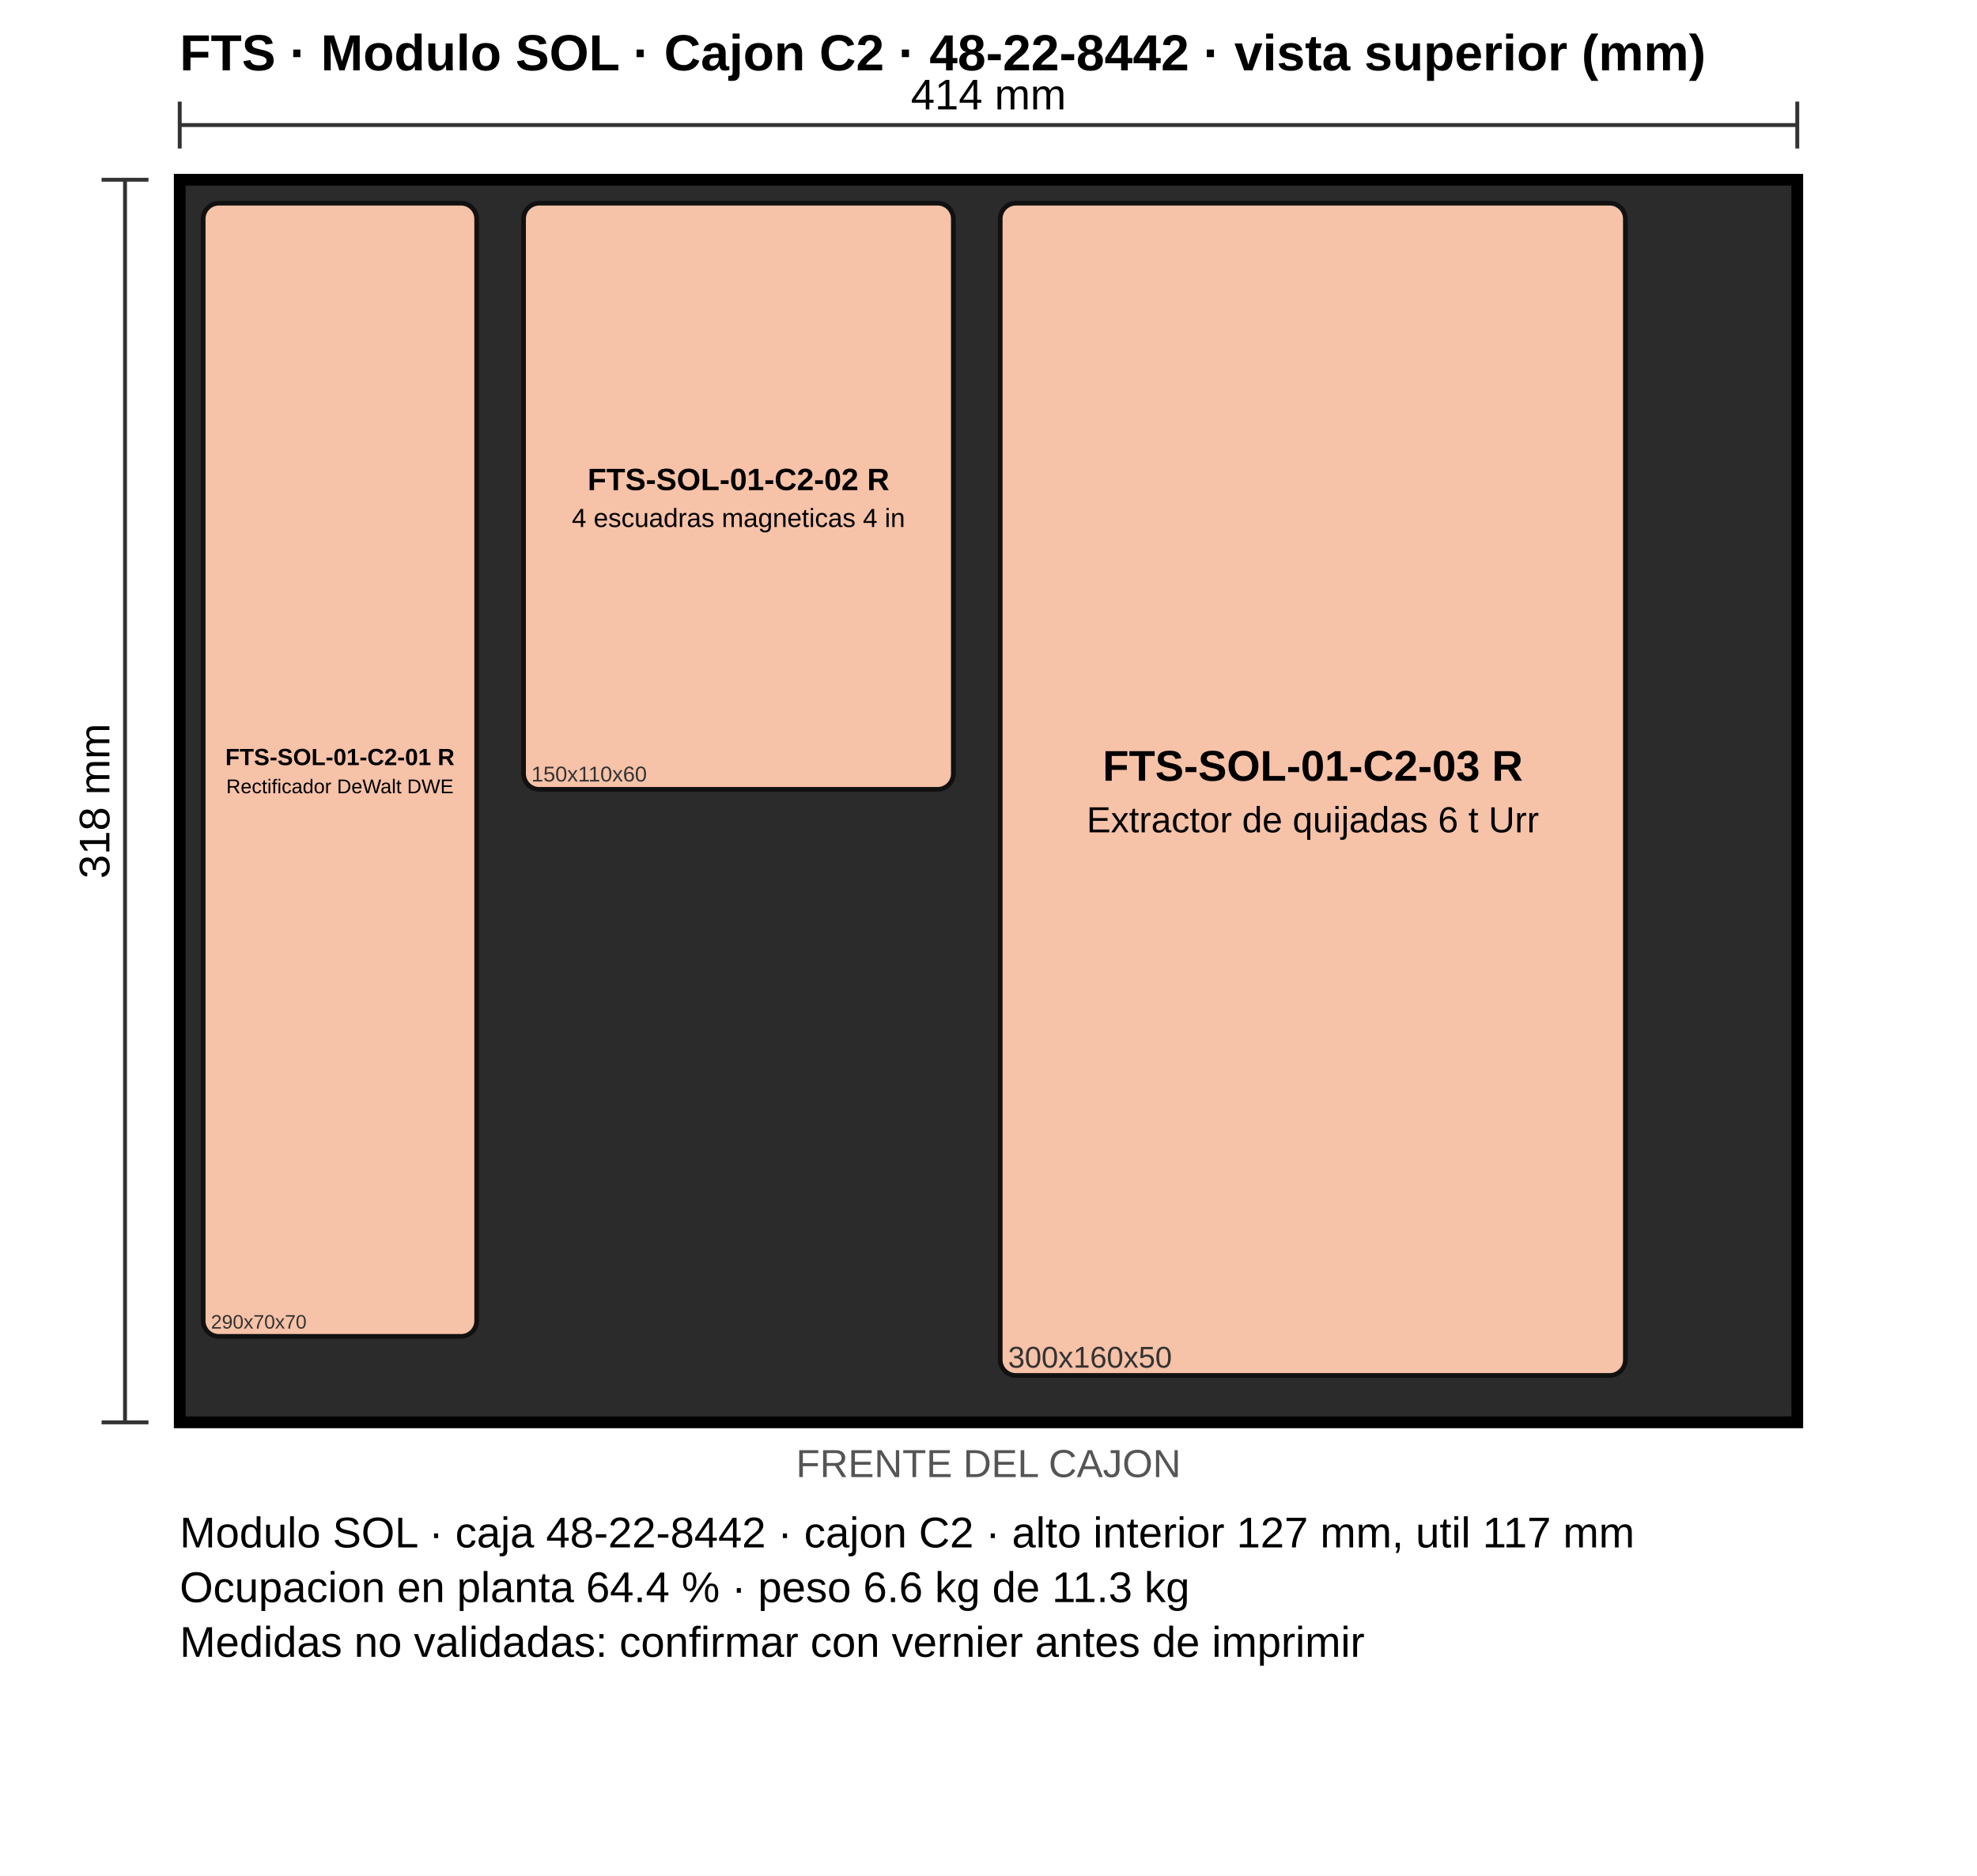
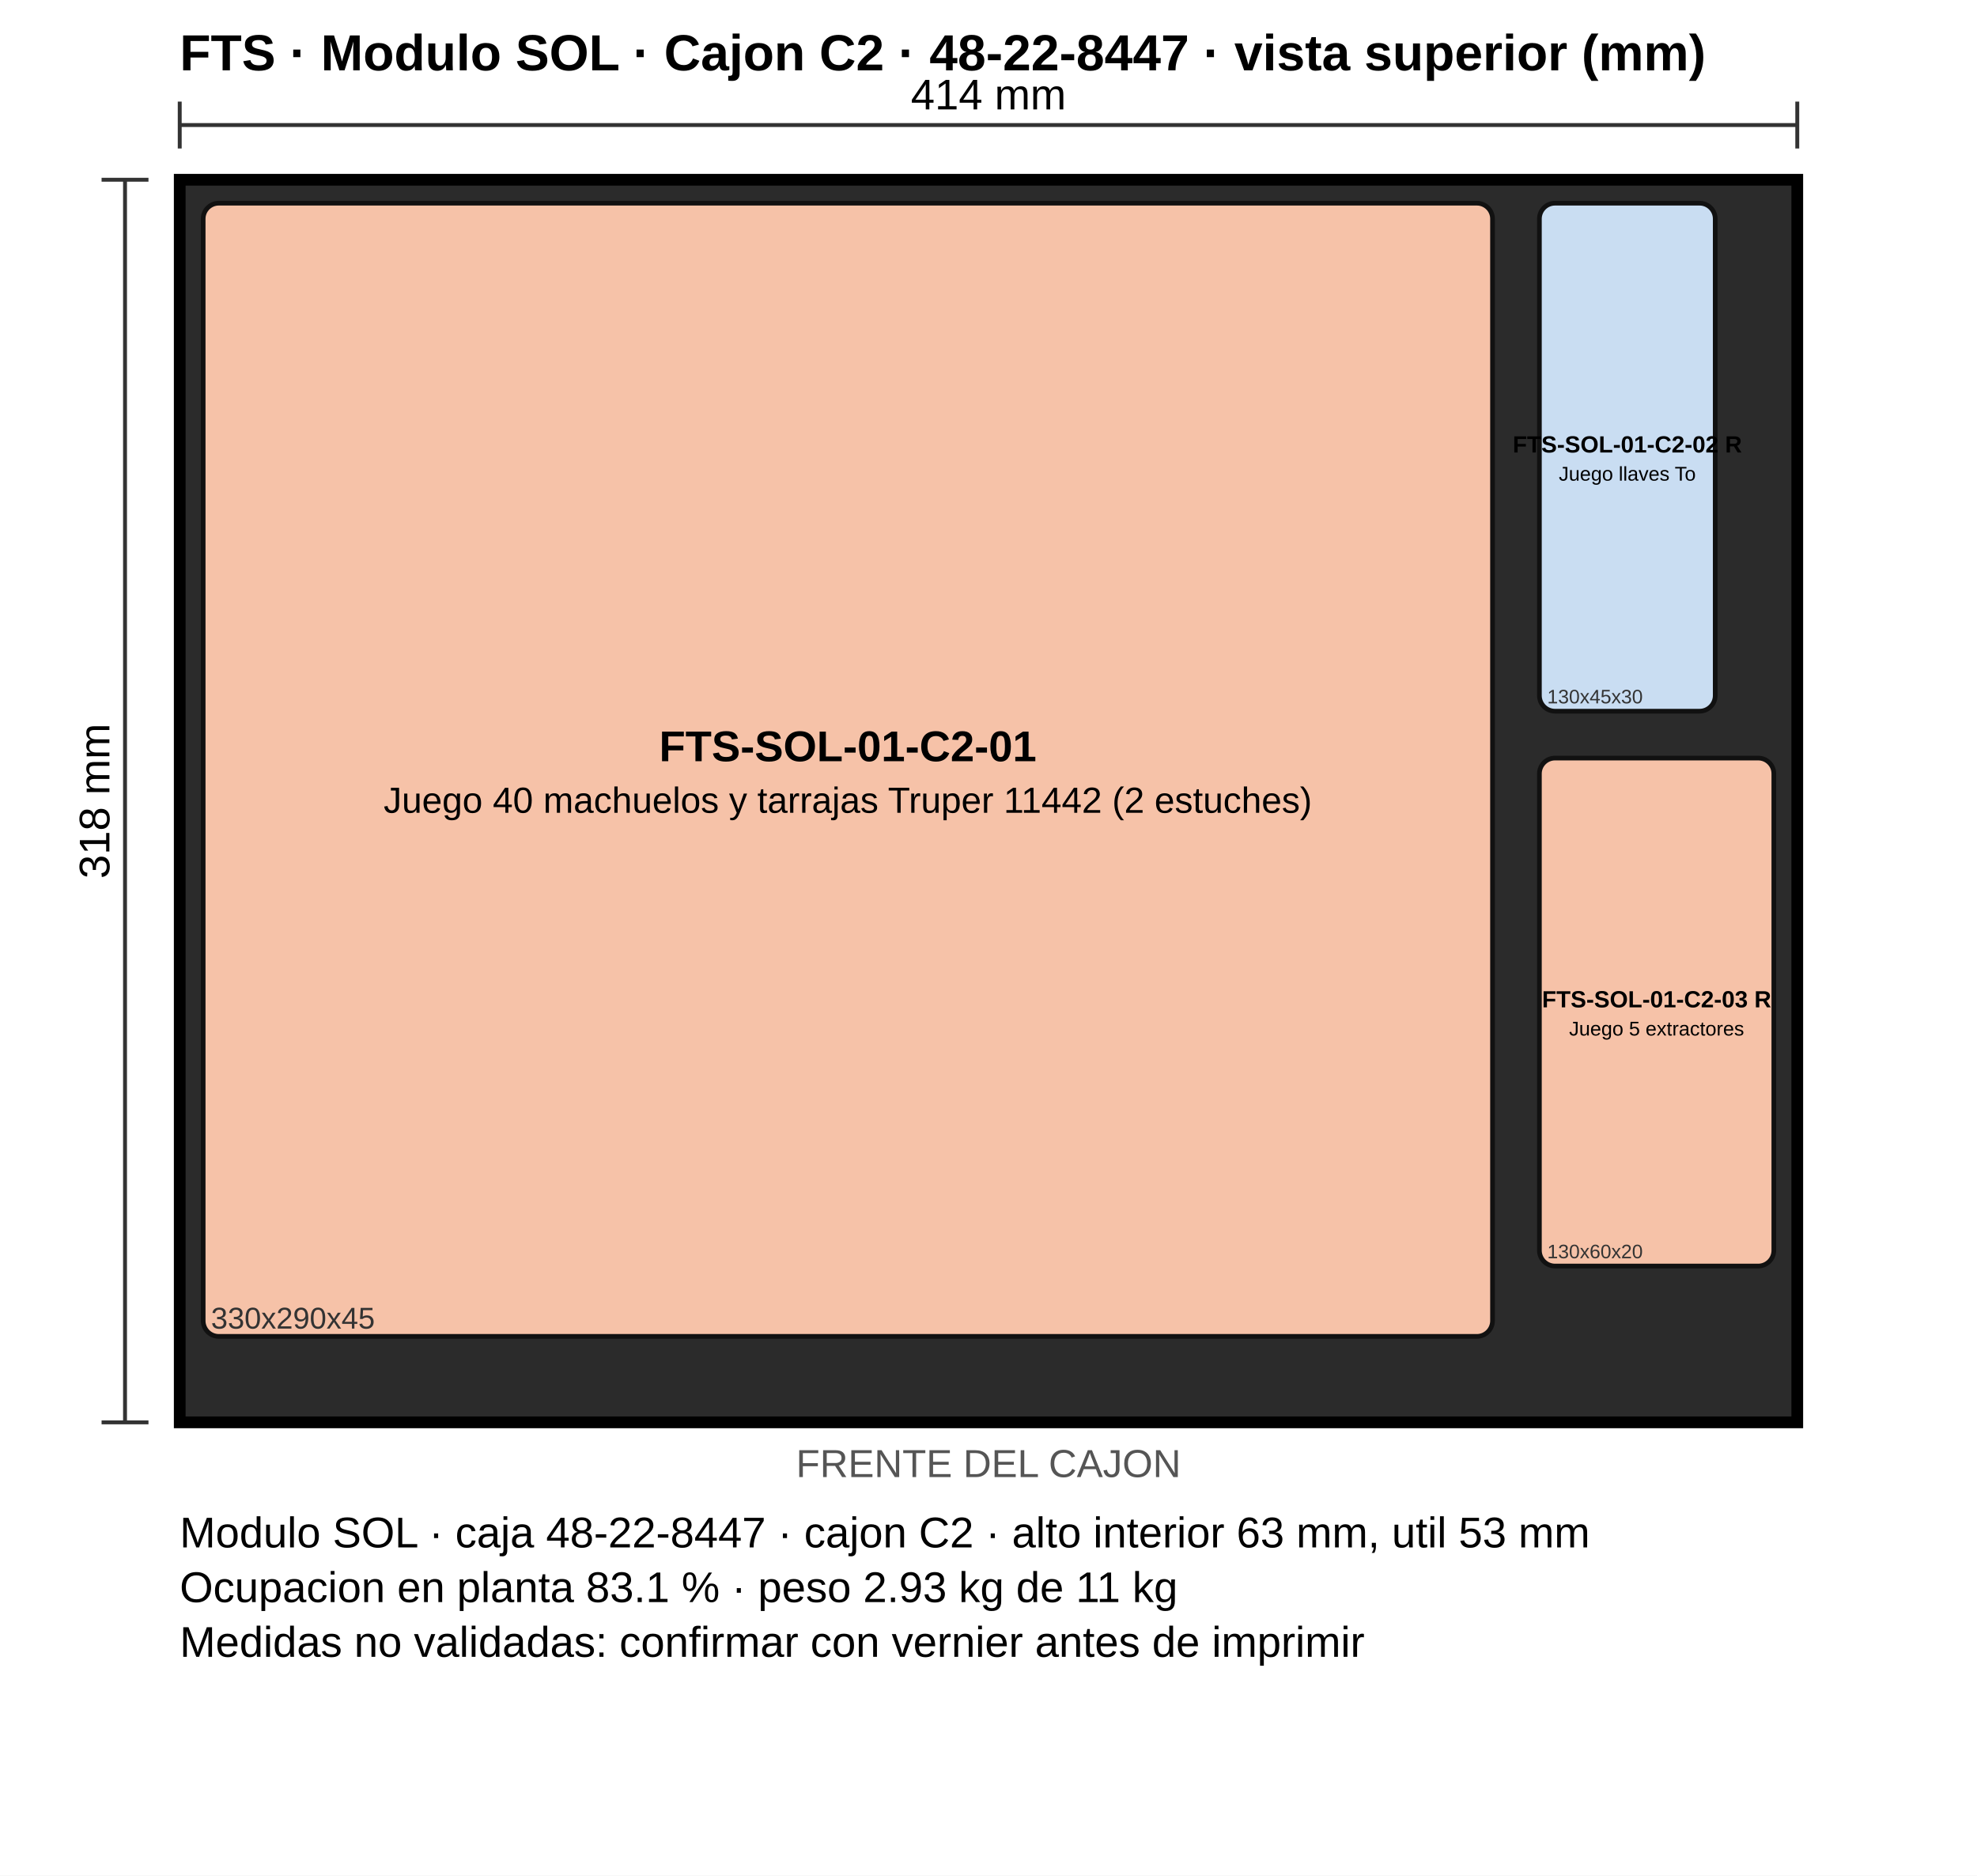
<svg xmlns="http://www.w3.org/2000/svg" viewBox="0 0 506 480" width="810" font-family="Arial, sans-serif">
  <rect x="0" y="0" width="506" height="480" fill="#ffffff" />
-   <text x="46" y="18" font-size="13" font-weight="bold">FTS · Modulo SOL · Cajon C2 · 48-22-8442 · vista superior (mm)</text>
+   <text x="46" y="18" font-size="13" font-weight="bold">FTS · Modulo SOL · Cajon C2 · 48-22-8447 · vista superior (mm)</text>
  <rect x="46" y="46" width="414" height="318" fill="#2b2b2b" stroke="#000" stroke-width="3" />
  <line x1="46" y1="32" x2="460" y2="32" stroke="#333" stroke-width="1" />
  <line x1="46" y1="26" x2="46" y2="38" stroke="#333" />
  <line x1="460" y1="26" x2="460" y2="38" stroke="#333" />
  <text x="253.0" y="28" font-size="11" text-anchor="middle">414 mm</text>
  <line x1="32" y1="46" x2="32" y2="364" stroke="#333" />
  <line x1="26" y1="46" x2="38" y2="46" stroke="#333" />
  <line x1="26" y1="364" x2="38" y2="364" stroke="#333" />
  <text x="28" y="205.0" font-size="11" text-anchor="middle" transform="rotate(-90 28 205.0)">318 mm</text>
  <text x="253.0" y="378" font-size="10" text-anchor="middle" fill="#555">FRENTE DEL CAJON</text>
-   <rect x="52" y="52" width="70" height="290" rx="4" fill="#F6C2A8" stroke="#111" stroke-width="1.2" />
-   <text x="87.0" y="195.8" font-size="6.0" text-anchor="middle" font-weight="bold">FTS-SOL-01-C2-01 R</text>
-   <text x="87.0" y="203.0" font-size="5.1" text-anchor="middle">Rectificador DeWalt DWE</text>
-   <text x="54" y="340" font-size="5.0" fill="#333">290x70x70</text>
-   <rect x="134" y="52" width="110" height="150" rx="4" fill="#F6C2A8" stroke="#111" stroke-width="1.2" />
-   <text x="189.0" y="125.429" font-size="7.9" text-anchor="middle" font-weight="bold">FTS-SOL-01-C2-02 R</text>
-   <text x="189.0" y="134.857" font-size="6.7" text-anchor="middle">4 escuadras magneticas 4 in </text>
-   <text x="136" y="200" font-size="5.5" fill="#333">150x110x60</text>
-   <rect x="256" y="52" width="160" height="300" rx="4" fill="#F6C2A8" stroke="#111" stroke-width="1.2" />
-   <text x="336.0" y="199.8" font-size="11.0" text-anchor="middle" font-weight="bold">FTS-SOL-01-C2-03 R</text>
-   <text x="336.0" y="213.0" font-size="9.3" text-anchor="middle">Extractor de quijadas 6 t Urr</text>
-   <text x="258" y="350" font-size="7.7" fill="#333">300x160x50</text>
-   <text x="46" y="396" font-size="11" fill="#000">Modulo SOL · caja 48-22-8442 · cajon C2 · alto interior 127 mm, util 117 mm</text>
-   <text x="46" y="410" font-size="11" fill="#000">Ocupacion en planta 64.4 % · peso 6.6 kg de 11.3 kg</text>
+   <rect x="52" y="52" width="330" height="290" rx="4" fill="#F6C2A8" stroke="#111" stroke-width="1.2" />
+   <text x="217.0" y="194.8" font-size="11.0" text-anchor="middle" font-weight="bold">FTS-SOL-01-C2-01</text>
+   <text x="217.0" y="208.0" font-size="9.3" text-anchor="middle">Juego 40 machuelos y tarrajas Truper 11442 (2 estuches)</text>
+   <text x="54" y="340" font-size="7.7" fill="#333">330x290x45</text>
+   <rect x="394" y="52" width="45" height="130" rx="4" fill="#C9DDF2" stroke="#111" stroke-width="1.2" />
+   <text x="416.5" y="115.8" font-size="6.0" text-anchor="middle" font-weight="bold">FTS-SOL-01-C2-02 R</text>
+   <text x="416.5" y="123.0" font-size="5.1" text-anchor="middle">Juego llaves To</text>
+   <text x="396" y="180" font-size="5.0" fill="#333">130x45x30</text>
+   <rect x="394" y="194" width="60" height="130" rx="4" fill="#F6C2A8" stroke="#111" stroke-width="1.2" />
+   <text x="424.0" y="257.8" font-size="6.0" text-anchor="middle" font-weight="bold">FTS-SOL-01-C2-03 R</text>
+   <text x="424.0" y="265.0" font-size="5.1" text-anchor="middle">Juego 5 extractores </text>
+   <text x="396" y="322" font-size="5.0" fill="#333">130x60x20</text>
+   <text x="46" y="396" font-size="11" fill="#000">Modulo SOL · caja 48-22-8447 · cajon C2 · alto interior 63 mm, util 53 mm</text>
+   <text x="46" y="410" font-size="11" fill="#000">Ocupacion en planta 83.1 % · peso 2.93 kg de 11 kg</text>
  <text x="46" y="424" font-size="11" fill="#000">Medidas no validadas: confirmar con vernier antes de imprimir</text>
</svg>
